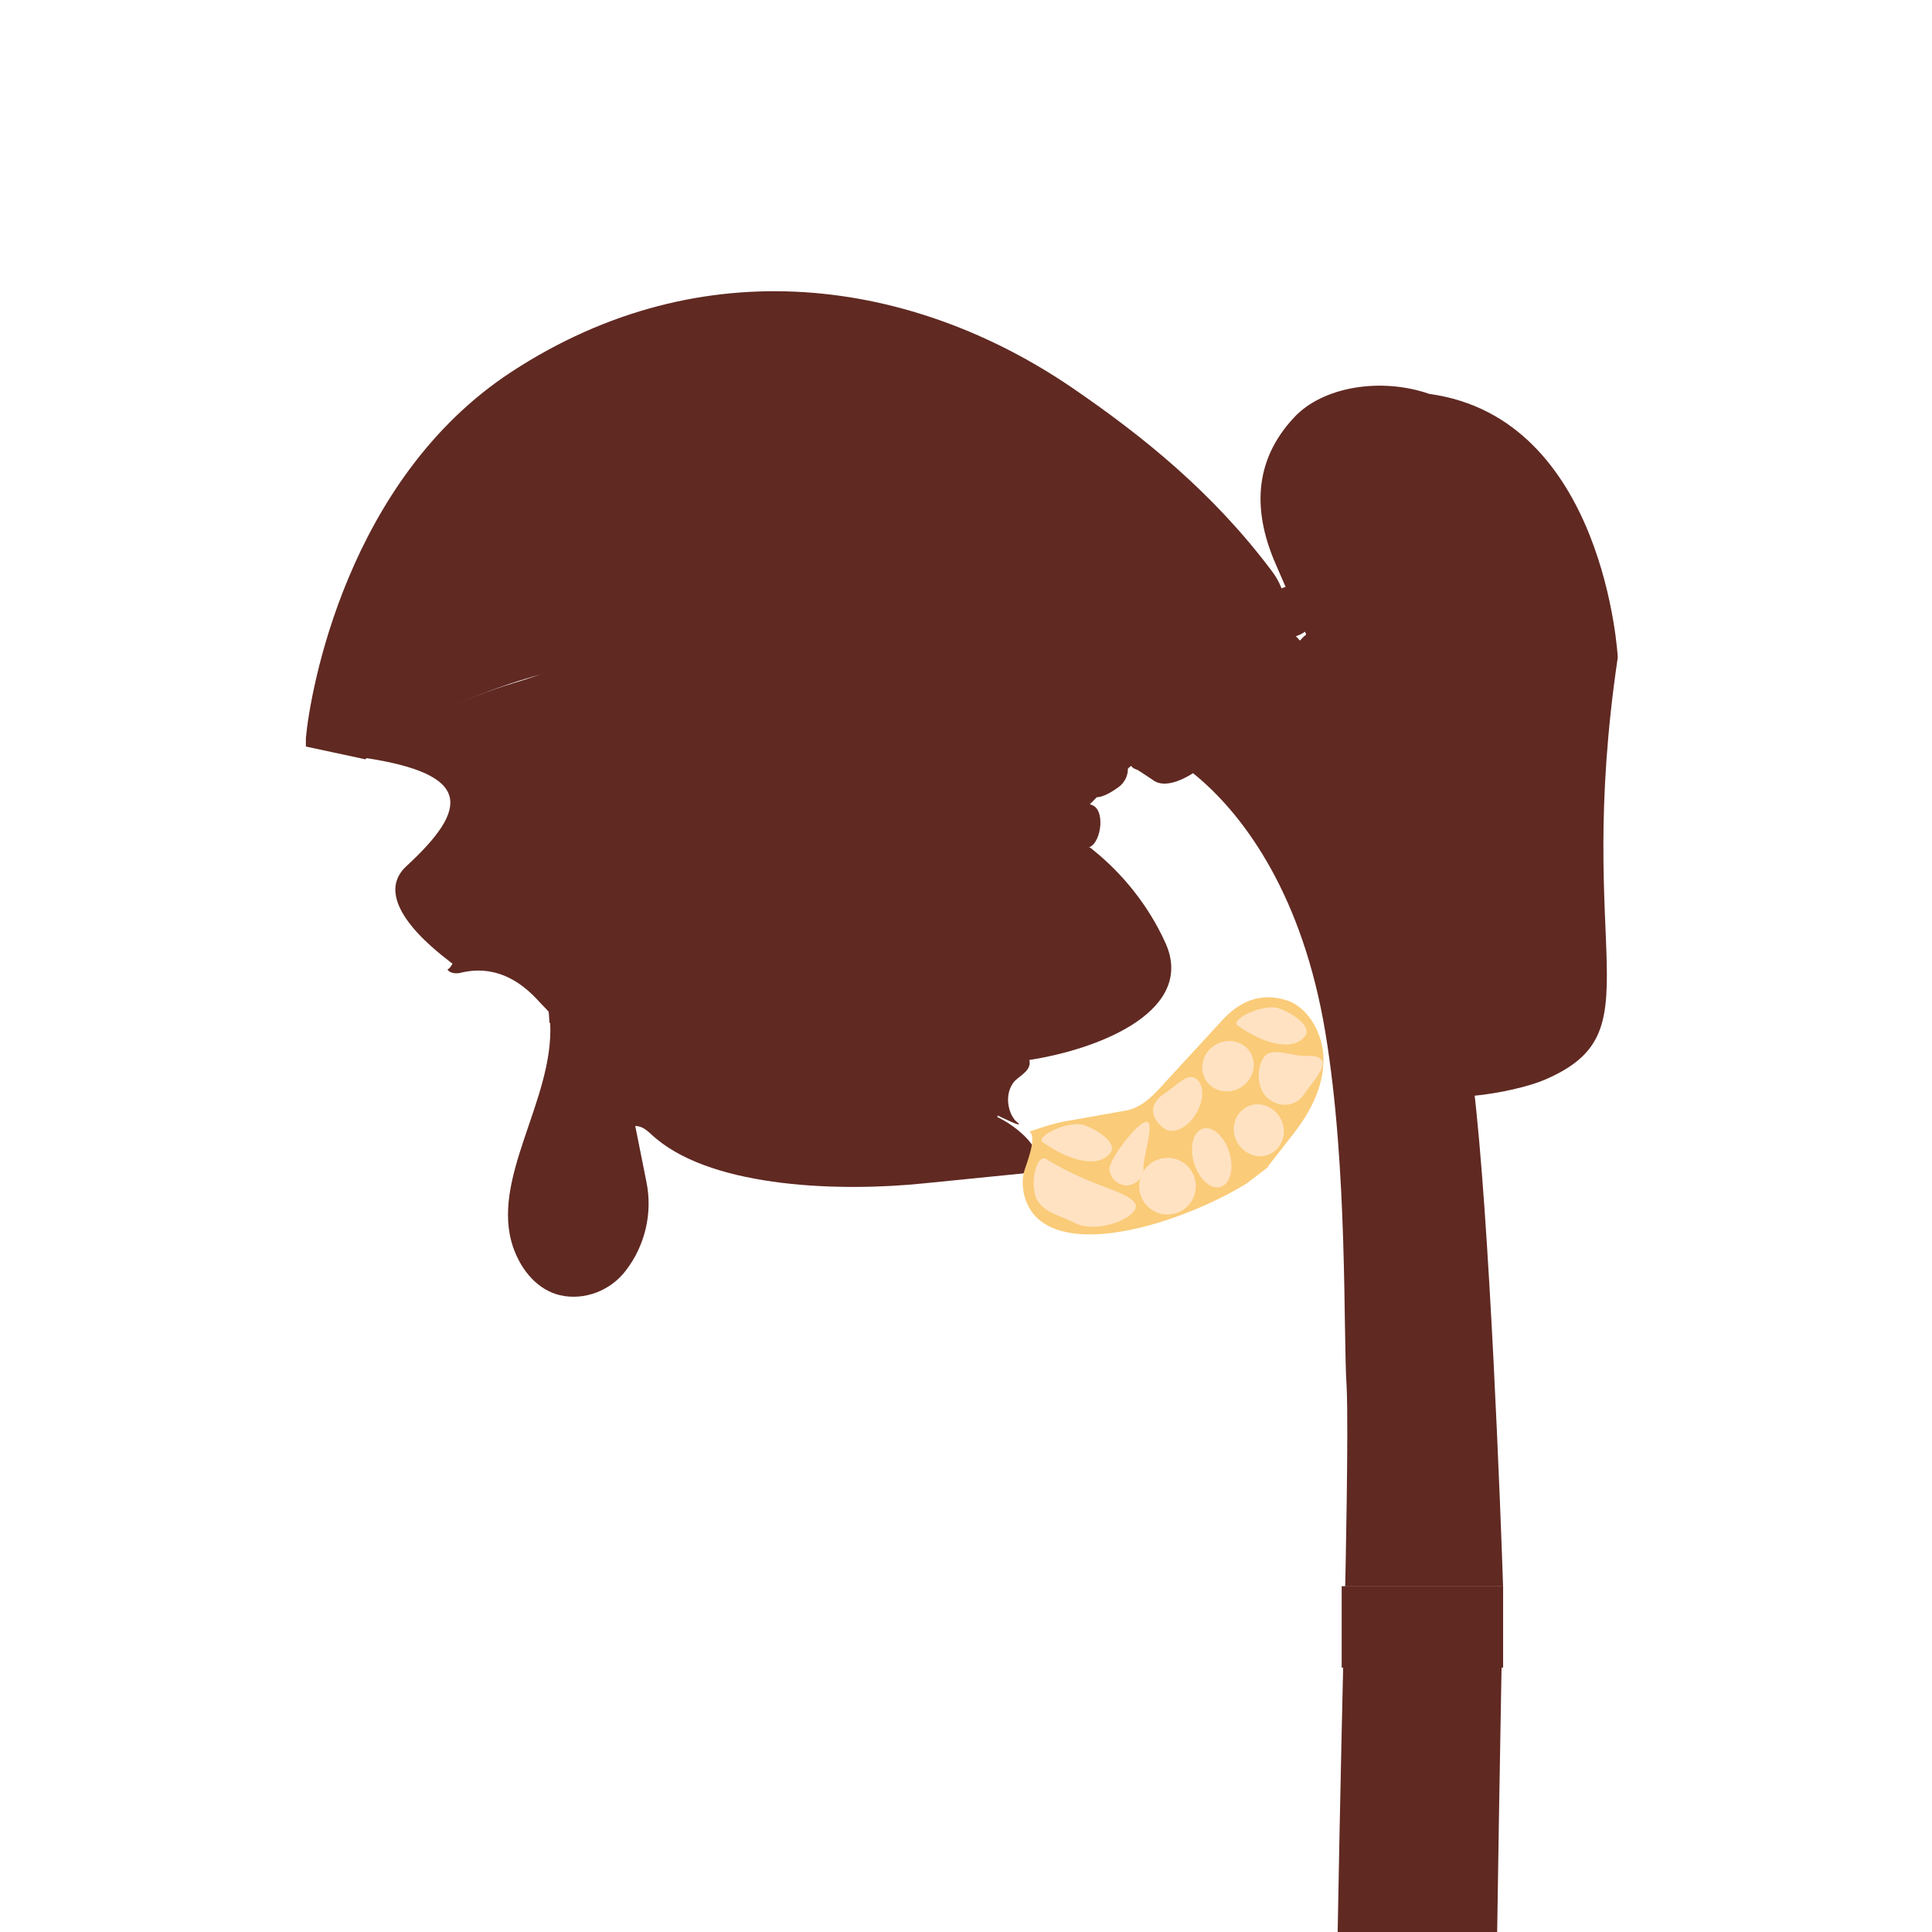
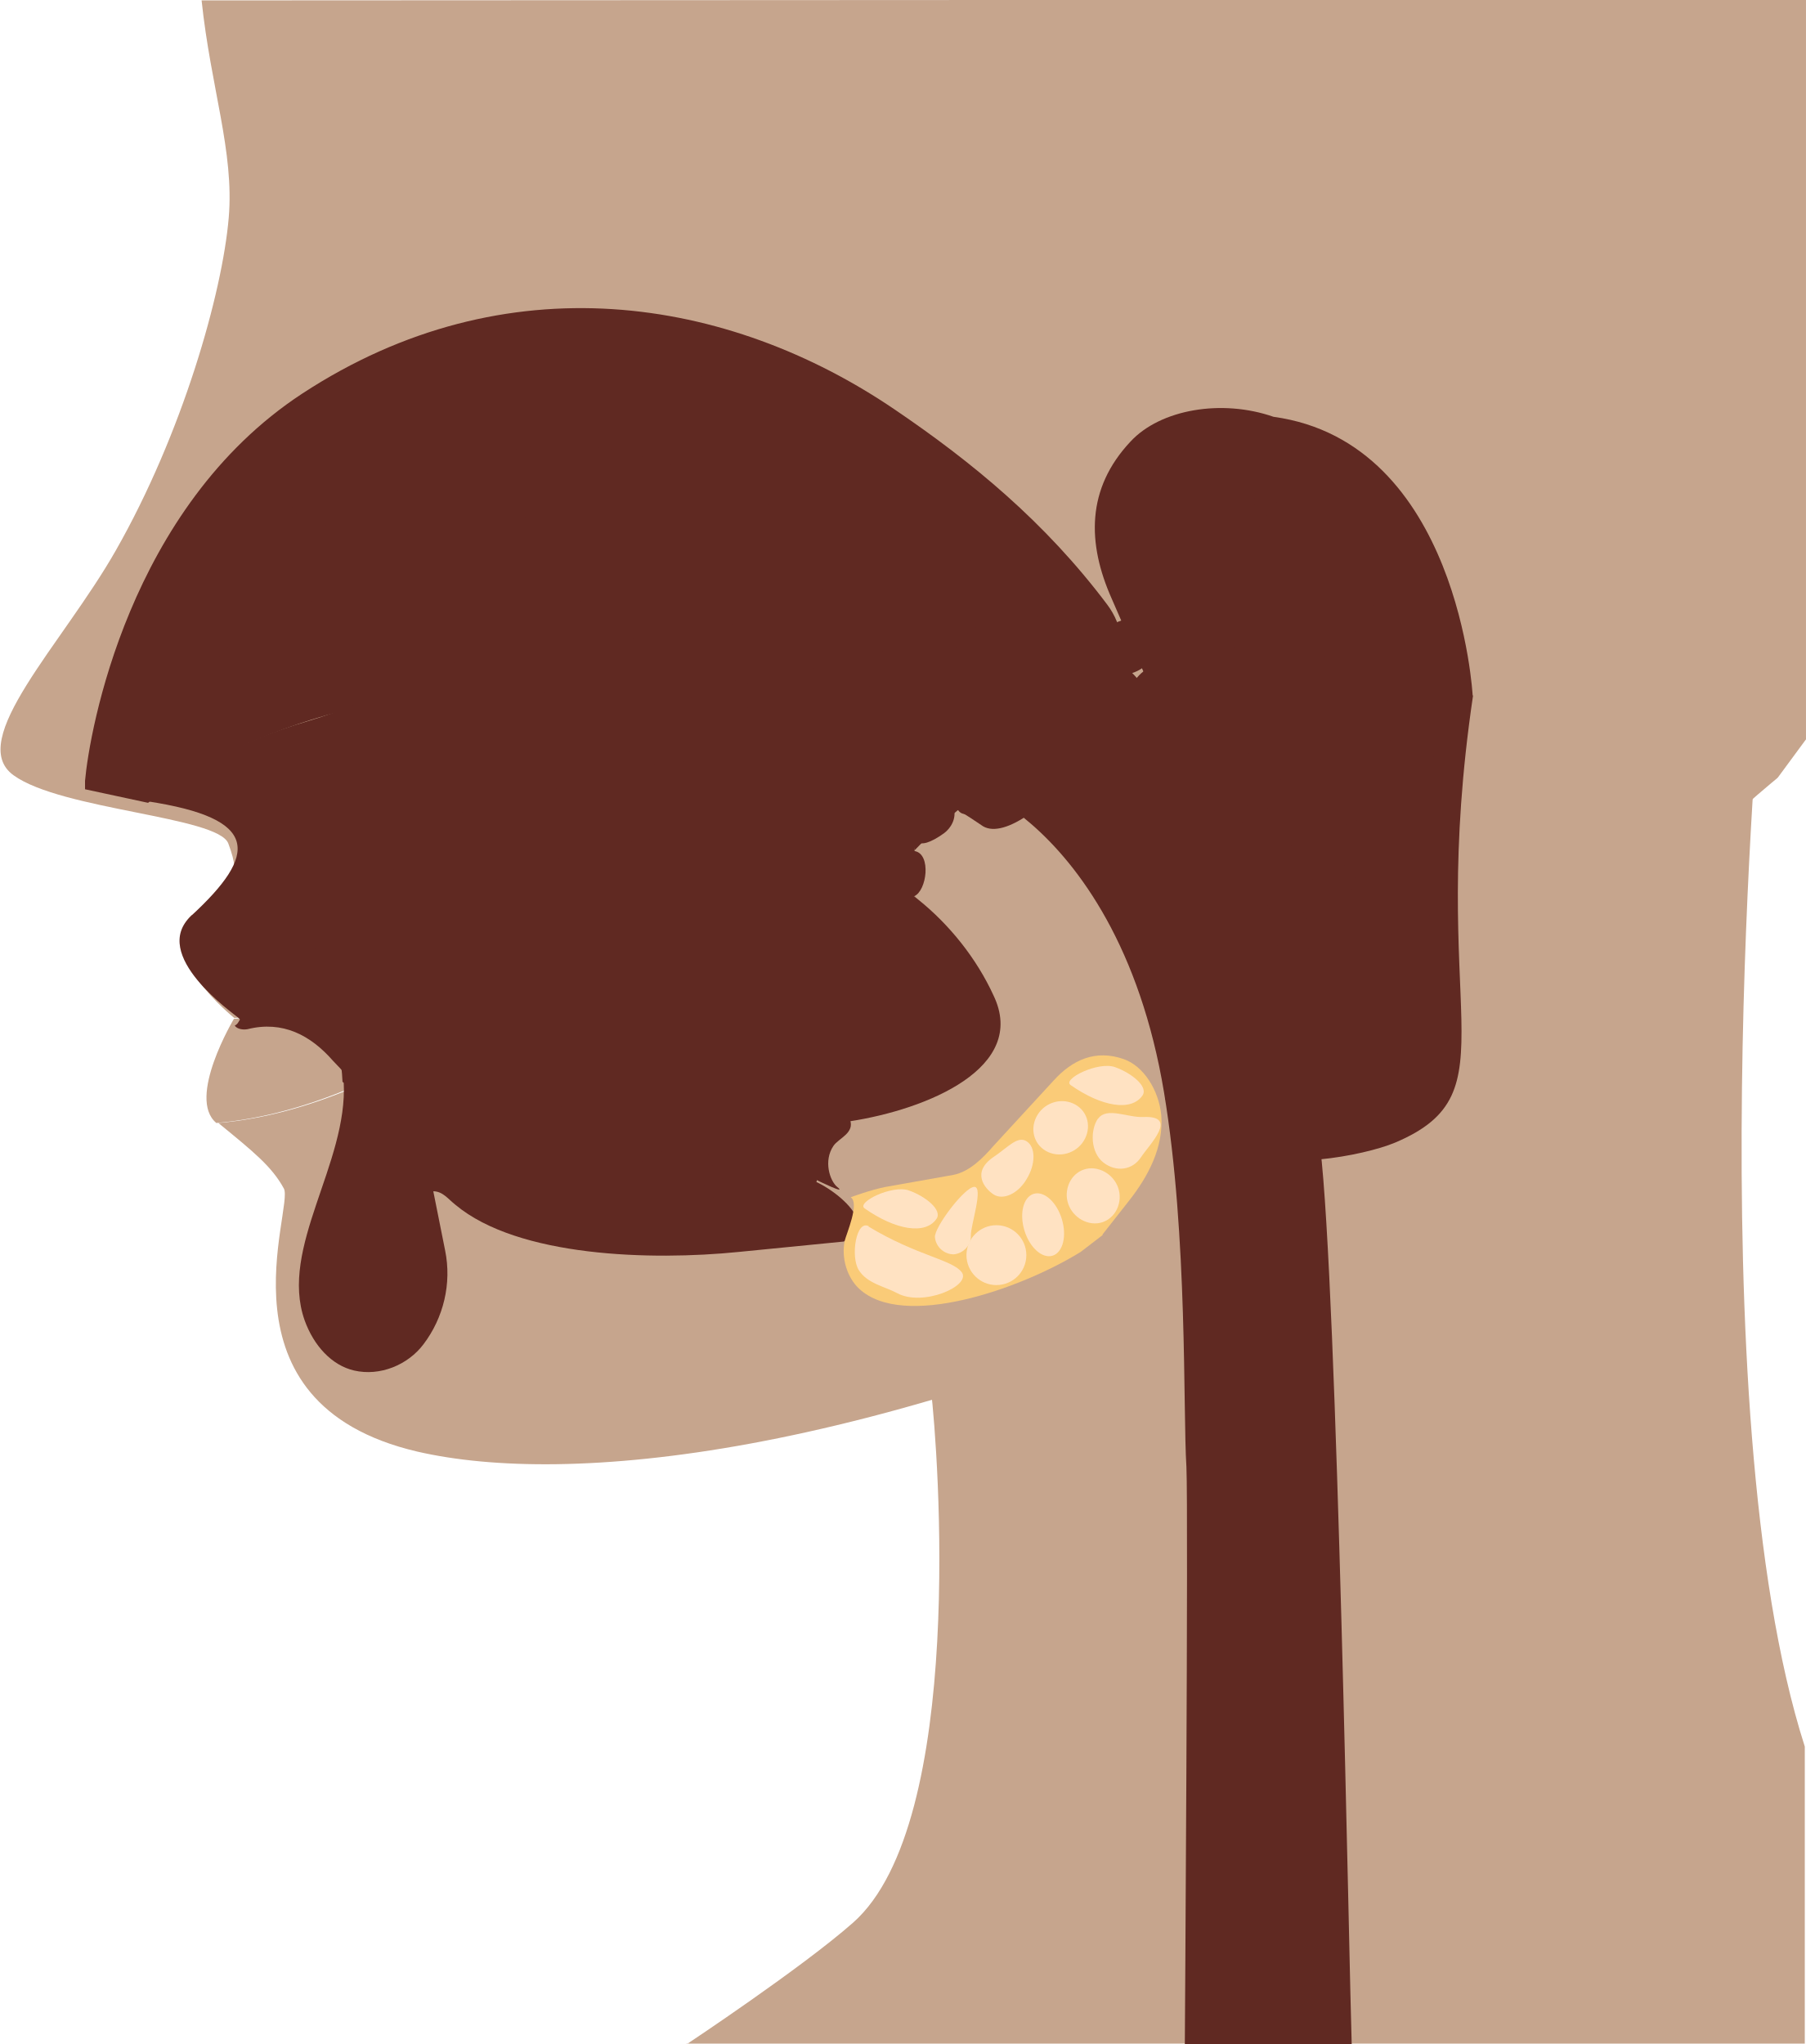
- <svg xmlns="http://www.w3.org/2000/svg" id="Layer_2" data-name="Layer 2" viewBox="0 0 512 512">
+ <svg xmlns="http://www.w3.org/2000/svg" version="1.1" viewBox="0 0 452.2 512">
  <defs>
    <style>
-       .cls-1 {
+       .st0 {
        fill: #ffe2c2;
      }

-       .cls-2, .cls-3 {
+       .st1 {
+         fill: #c6a58d;
+       }
+ 
+       .st2, .st3 {
        fill: #602922;
      }

-       .cls-4 {
+       .st4 {
        fill: #facb78;
      }

-       .cls-3 {
+       .st3 {
        isolation: isolate;
      }
    </style>
  </defs>
-   <g id="Parotid_Gland" data-name="Parotid Gland">
-     <g id="_01Parotid_Gland" data-name="01Parotid Gland">
-       <path id="LowerSaliva-2" class="cls-2" d="M428.73,174.2c-11.82,79.74,10.51,99.25-19.51,112.01-8.07,3.38-30.02,7.32-37.53,1.69-3-2.25-15.2-15.57-20.08-12.38,0,0,.75-11.63,2.44-19.7l8.82-35.84c2.06-8.82-1.88-18.57-5.63-26.27l-18.95-43.72c-6.19-13.88-6.38-27.58,4.69-39.4,7.51-8.07,22.89-10.69,35.84-6.19,46.53,6.38,49.91,69.8,49.91,69.8h0Z" />
-     </g>
-     <g id="SalivaGlands">
-       <ellipse class="cls-2" cx="353.84" cy="119.22" rx="5.44" ry="8.63" transform="translate(-16.94 163.3) rotate(-25.4)" />
-       <ellipse class="cls-2" cx="366.87" cy="119.73" rx="7.88" ry="6.57" transform="translate(193.03 464.26) rotate(-81.3)" />
-       <circle class="cls-2" cx="349.55" cy="136.11" r="7.51" />
-       <path class="cls-2" d="M356.68,139.11c1.13-4.88.94-11.45,5.07-11.82s9.38,6.38,9.76,10.51c.38,4.13-2.63,7.69-6.75,8.07s-9.01-2.81-8.07-6.75h0Z" />
-       <path class="cls-2" d="M353.49,145.68c4.69.56,9.01,0,9.76,2.81.75,2.81-2.25,6.19-6.94,7.51s-9.01,0-9.76-2.81c-.75-2.81-.75-8.63,6.94-7.51Z" />
-       <circle class="cls-2" cx="371.32" cy="129.92" r="4.5" />
-       <ellipse class="cls-2" cx="378.81" cy="142.62" rx="5.44" ry="8.63" transform="translate(-10.61 32.2) rotate(-4.8)" />
-       <ellipse class="cls-2" cx="347.65" cy="174.9" rx="8.63" ry="5.44" transform="translate(41.79 415.53) rotate(-64.9)" />
-       <ellipse class="cls-2" cx="341.95" cy="162.1" rx="7.88" ry="6.57" transform="translate(-34.77 197.96) rotate(-30.8)" />
-       <circle class="cls-2" cx="387.08" cy="121.85" r="7.51" />
-       <path class="cls-2" d="M375.63,127.85c-2.06-2.44-2.25-4.69-1.88-6,2.06-5.44,4.88-2.81,5.63,2.81.38,3.19,3,5.25,1.88,6s-3.56-.38-5.63-2.81Z" />
-       <ellipse class="cls-2" cx="414.26" cy="194.17" rx="6.57" ry="7.88" transform="translate(-38.12 262.48) rotate(-33.7)" />
-       <circle class="cls-2" cx="377.51" cy="166.88" r="7.51" />
-       <path class="cls-2" d="M384.45,180.2c.19,5.07,2.06,11.45-1.88,12.76s-10.69-3.75-12.2-7.69c-1.5-3.75.56-8.07,4.32-9.57s9.38.38,9.57,4.5h.19Z" />
-       <path class="cls-2" d="M399.46,190.52c-4.69.56-10.88,0-12.38-2.63-1.5-2.63.56-6.57,4.69-9.19s15.76-1.5,17.45.94c1.69,2.44-2.06,9.76-9.76,10.69h0v.19Z" />
-       <path class="cls-2" d="M358.74,212.29c-2.06-1.5-2.44-4.32-1.13-6.19s13.32-5.44,15.39-4.13-6.57,7.32-8.07,9.19-4.32,2.44-6.19,1.13h0Z" />
-       <ellipse class="cls-2" cx="358.33" cy="165.72" rx="5.44" ry="8.63" transform="translate(-34.95 131.18) rotate(-19.8)" />
-       <ellipse class="cls-2" cx="391.07" cy="171.75" rx="8.63" ry="5.44" transform="translate(29.6 399.29) rotate(-55.9)" />
-       <ellipse class="cls-2" cx="369.07" cy="155.03" rx="7.88" ry="6.57" transform="translate(.62 311.54) rotate(-45.8)" />
-       <circle class="cls-2" cx="368.88" cy="218.29" r="7.51" />
-       <path class="cls-2" d="M406.4,201.78c-.75-2.63,9.01-.56,11.63,3.19s3.75,9.01,1.13,9.94c-4.69,1.69-9.94-3.94-12.76-13.13h0Z" />
-       <ellipse class="cls-2" cx="398.5" cy="273.35" rx="7.32" ry="5.82" transform="translate(14.36 566.54) rotate(-71.8)" />
-       <path class="cls-2" d="M404.15,262.76c-1.69-3.38-.38-7.51,2.81-9.38,3.19-1.88,7.32-.56,9.01,2.81s.38,7.51-2.81,9.38c-3.19,1.88-7.32.56-9.01-2.81Z" />
-       <path class="cls-2" d="M403.77,252.62c-1.88,4.32-3,10.32-6.57,9.94s-6.94-7.51-6.57-11.26,3.75-6.57,7.32-6.19,7.32,4.13,5.82,7.51h0Z" />
-       <path class="cls-2" d="M409.59,245.5c-4.13-1.5-7.88-1.5-8.07-4.32-.19-2.81,3.19-5.25,7.32-5.82,4.13-.56,7.88,1.5,8.07,4.32.19,2.81-.94,7.88-7.32,5.82Z" />
-       <path class="cls-2" d="M380.13,265.57c-.94-2.06-.38-4.5,1.69-5.63,1.88-1.13,4.32-.38,5.44,1.69,1.13,2.06.38,4.5-1.69,5.63-2.06,1.13-4.32.38-5.44-1.69Z" />
-       <ellipse class="cls-2" cx="381.59" cy="242.04" rx="8.07" ry="4.69" transform="translate(-32.77 422.32) rotate(-55.9)" />
-       <ellipse class="cls-2" cx="365.44" cy="177.56" rx="8.07" ry="4.88" transform="translate(13.53 380.62) rotate(-55.9)" />
-       <ellipse class="cls-2" cx="385.16" cy="253.32" rx="5.82" ry="4.88" transform="translate(-73.02 202.47) rotate(-27)" />
-       <path class="cls-2" d="M404.15,208.53c3.56-1.13,6,4.32,9.19,6.57,7.51,5.07-3,6.38-6.57,7.51s-7.13-.94-8.26-4.5c-1.13-3.56,2.06-8.44,5.63-9.57Z" />
-       <path class="cls-2" d="M415.6,272.51c-.94,2.81-3.56,3.75-5.63,3.75-8.82,0-8.26-3.56-1.88-6.19,3.56-1.5,3.56-4.5,5.63-3.75s3,3.38,1.88,6.19Z" />
-       <path class="cls-2" d="M397.4,220.92c2.44,2.81,2.25,7.13-.38,9.76s-6.94,2.63-9.38-.19-2.25-7.13.38-9.76c2.63-2.63,6.94-2.63,9.38.19Z" />
-       <path class="cls-2" d="M386.7,264.26c.38-2.81,0-6.19,2.25-6.57,2.25-.38,5.07,3,5.25,5.25.38,2.25-1.13,4.32-3.19,4.69-2.06.38-4.69-1.13-4.32-3.38h0Z" />
-       <path class="cls-2" d="M377.32,204.03c4.32.19,8.07-.75,9.01,1.88s-1.69,6-5.82,7.51c-4.13,1.5-8.07.75-9.01-1.88-.94-2.63-1.13-7.88,5.82-7.51Z" />
-       <ellipse class="cls-2" cx="412.76" cy="228.78" rx="7.32" ry="4.88" transform="translate(8.25 471.85) rotate(-60)" />
-       <ellipse class="cls-2" cx="382.2" cy="221.48" rx="8.07" ry="4.88" transform="translate(41.38 502.51) rotate(-69.6)" />
-       <ellipse class="cls-2" cx="397.03" cy="239.69" rx="7.32" ry="6" transform="translate(-58.55 326.44) rotate(-41.9)" />
-       <path class="cls-2" d="M405.46,136.86c4.88,1.69,11.26,2.06,11.26,6.19s-7.32,8.63-11.45,8.63-7.32-3.38-7.32-7.51,3.56-8.63,7.51-7.32h0Z" />
-       <path class="cls-2" d="M405.84,130.86c-3,3.75-4.69,7.69-7.69,6.75-2.81-.75-4.13-5.25-2.81-9.94,1.31-4.69,4.69-6,7.69-6.75,3.56-.94,7.69,3.94,2.81,9.94Z" />
-       <path class="cls-2" d="M388.76,163.88c-2.44.38-4.69-1.5-5.07-3.94s1.5-4.69,3.94-5.07,12.57-3.19,11.82,5.07c-.38,3.38-8.26,3.56-10.69,3.94h0Z" />
-       <ellipse class="cls-2" cx="417.27" cy="178.51" rx="5.44" ry="8.63" transform="translate(66.76 466.81) rotate(-62.6)" />
-       <path class="cls-2" d="M386.7,147.55c3.75-2.25,6.94-1.88,8.63-.75,7.32,4.88,3.19,8.07-4.69,7.32-4.5-.38-7.51,2.44-8.63.75s.94-5.07,4.69-7.32Z" />
-       <ellipse class="cls-2" cx="389.84" cy="137.2" rx="6.57" ry="7.88" transform="translate(-21.33 95.51) rotate(-13.6)" />
-       <circle class="cls-2" cx="324.6" cy="175.7" r="4.5" />
-       <path class="cls-2" d="M288.01,189.77c2.06-2.06,5.82-2.81,7.69-.75,1.88,2.06,1.69,5.44-.38,7.51-2.06,2.06-4.5,1.13-7.13,0-5.25-2.44-2.44-4.69-.38-6.75h.19Z" />
-       <path class="cls-2" d="M363.81,184.89c2.25-1.5,6,0,8.44,3.75,2.44,3.75,2.81,7.88.56,9.57-2.25,1.5-11.26-11.82-9.01-13.32h0Z" />
-       <ellipse class="cls-2" cx="418.11" cy="165.37" rx="5.25" ry="4.69" transform="translate(236.82 576.82) rotate(-87.8)" />
-       <path class="cls-2" d="M358.18,181.89c2.44,2.81,2.25,7.13-.38,9.76-2.63,2.63-6.94,2.63-9.38-.19s-2.25-7.13.38-9.76c2.63-2.63,6.94-2.63,9.38.19Z" />
-       <path class="cls-2" d="M403.59,166.32c4.32,0,7.88-1.5,9.01.94s-1.13,6.19-5.07,8.07-7.88,1.5-9.01-.94-1.88-7.69,5.07-8.07Z" />
-       <path class="cls-2" d="M403.21,153.93c3.75-1.5,7.69-3.75,10.13-2.63s2.63,5.07.75,8.63c-1.88,3.56-5.44,5.44-7.88,4.13s-9.01-7.69-3-10.32h0v.19Z" />
-       <ellipse class="cls-2" cx="336.19" cy="179.05" rx="8.07" ry="4.88" transform="translate(51.18 431.74) rotate(-69.6)" />
-       <ellipse class="cls-2" cx="315.06" cy="183.68" rx="5.82" ry="7.32" transform="translate(37.16 419.84) rotate(-70.6)" />
-       <path class="cls-2" d="M389.33,205.53c3.38-1.69,7.51-.19,9.38,3,1.88,3.19.38,7.32-3,8.82-3.38,1.5-7.51.19-9.38-3s-.38-7.32,3-8.82Z" />
-       <path class="cls-2" d="M308.46,201.22c-3.19,1.31-6.57,3.94-8.44,2.06-1.69-1.88,0-7.32,2.06-9.19,2.06-1.88,5.25-1.69,6.94.38s1.88,5.63-.75,6.75h.19Z" />
-       <path class="cls-2" d="M321.6,188.08c1.5-3.94,1.69-7.88,4.5-8.07,2.81,0,5.25,3.19,5.63,7.51.38,4.32-1.69,7.88-4.5,8.07-2.81,0-7.88-1.13-5.63-7.51h0Z" />
-       <path class="cls-2" d="M291.01,177.57c2.06-.94,4.5,0,5.63,1.88,1.13,2.06.38,4.32-1.88,5.44-2.06.94-4.5,0-5.63-1.88-1.13-2.06-.38-4.32,1.88-5.44Z" />
-       <ellipse class="cls-2" cx="342.57" cy="194.29" rx="4.69" ry="8.07" transform="translate(-14.25 360.98) rotate(-54.6)" />
-       <ellipse class="cls-2" cx="300.94" cy="187.27" rx="4.88" ry="5.82" transform="translate(-51.51 149.65) rotate(-25.8)" />
-       <path class="cls-2" d="M298.7,202.34c.75,2.81-.75,5.25-2.44,6.38-7.13,5.07-8.82,1.88-5.25-3.94,1.88-3.19.38-5.63,2.44-6.38s4.5,1.13,5.25,3.94Z" />
-       <path class="cls-2" d="M402.46,206.09c-14.07-3.56-23.83-1.69-26.27-4.32-2.63-2.81,9.94-11.82,17.26-10.32,3.56.75,8.26,0,10.88,2.81s1.88,12.76-1.69,11.82h-.19Z" />
-       <path class="cls-2" d="M300.77,178.7c1.31-2.44,2.06-5.82,4.13-5.63s3.75,4.5,3.38,6.57-2.44,3.75-4.5,3.38-4.13-2.44-3.19-4.5h.19v.19Z" />
-       <path class="cls-2" d="M362.87,201.97c-3.75,1.69-6.94,2.63-9.38,1.88-10.69-2.81.94-9.01,5.25-10.69,3.75-1.5,7.69-.94,8.82,1.31,1.13,2.25-.94,5.63-4.69,7.32h0v.19Z" />
-       <ellipse class="cls-2" cx="314.08" cy="193.53" rx="4.13" ry="5.07" transform="translate(-50.23 251.62) rotate(-40.7)" />
+   <g id="Layer_3">
+     <g>
+       <g id="SideBody">
+         <path id="BodyBase" class="st1" d="M172.1,512s28.8-19.1,41.6-30.4c28.4-25.1,21.3-118.4,19.5-133.5,90.6-140,151.6-154.6,207.9-176.5,0,0-16.3,180.6,11,265.9v74.4s-280.2,0-280.2,0Z" />
+       </g>
+       <g id="SideHead">
+         <path id="LowerLip" class="st1" d="M143.8,235.1h0c-41.2,16.9-85.1,19.9-85.1,19.9,0,0-20.3-16.2-10.7-25.8,15.5-2,17.2,1.1,40,4.3,24.5,3.6,55.8,1.4,55.8,1.4h0v.2Z" />
+         <path id="UpperLip" class="st1" d="M143.8,235.3c-1.4,1.1-42.7,41.9-89.6,46-7.5-6.2,4.4-26.1,4.4-26.1,0,0,43.9-3,85.1-19.9h0Z" />
+         <path id="HeadBAse" class="st1" d="M445.1,195s-8.9,7.3-11.7,10.5c-8.9,10.1-14.4,22.4-24.7,25.9-10.3,3.6-14-1.1-14-1.1,0,0-7.3,28.3-18.1,48.5-7.8,14.8-38.9,31.5-53.3,37.9-106.8,48.5-181.1,55.6-218.8,46.9-51.7-12.1-30.7-61.1-33.4-65.9-3-5.5-7.6-9.2-16.4-16.4,46.9-4.1,88.1-44.8,89.6-46h0s-31.3,2.1-55.8-1.4c-22.7-3.2-24.5-6.2-40-4.3,9.1-8.9,12.4-8.4,8.7-18.3-2.5-6.8-41.8-8.4-53.8-17.1-12.1-8.7,12.3-32.9,25.6-56.3,16.7-29.3,26.7-64.5,28.3-83.4,1.4-16.5-4.5-32.5-6.8-54.4l401.9-.2v185.3l-7,9.5-.2.2Z" />
+       </g>
    </g>
  </g>
-   <path id="Esophagus" class="cls-3" d="M398.33,420.55s-3.75,192.32-1.88,194,2.25,317.09,19.7,388.38c17.45,71.3,22.52,162.11,68.48,141.09,28.89-13.13-18.01,72.05-35.46,62.67-17.45-9.38-70.17-72.42-89.31-239.03-14.63-128.15-3.38-547.3-3.38-547.3h41.84v.19Z" />
-   <path id="UpperTube" class="cls-3" d="M81.06,197.84v-2.25c1.13-12.38,10.88-68.48,54.41-97,51.03-33.4,106.76-24.39,148.6,4.13,18.95,12.95,37.53,27.96,53.1,48.78,15.57,20.83-20.26,61.73-31.15,55.54-33.96-23.45-85.56-35.09-124.21-33.96-54.97,1.69-84.99,28.14-84.99,28.14l-15.76-3.38h0Z" />
-   <path class="cls-2" d="M95.69,166.32c4.5-10.51,12.57-27.58,22.89-26.64s4.13,16.51-2.63,23.45c-8.63,8.82-10.51,23.64-17.45,29.08-6.94,5.44-9.76-2.25-8.63-7.51s3-12.01,5.82-18.57h0v.19Z" />
-   <path class="cls-2" d="M132.47,125.79c-3.38-7.88,17.82-32.46,58.73-34.9,40.9-2.44,67.92,9.57,85.18,21.2,17.26,11.63,31.52,28.52,25.52,34.71-6,6.19-17.45,2.25-28.89-6.94-11.63-9.38-30.96-21.01-59.66-27.21-17.26-3.75-39.78,2.25-49.35,7.51-10.13,5.63-25.89,18.95-31.33,5.82h-.19v-.19Z" />
-   <path class="cls-2" d="M134.53,162.38c-5.07-9.38,16.7-27.96,38.09-30.96,30.96-4.5,44.84-1.5,67.55,5.25s41.84,18.76,40.71,29.46c-1.13,10.69-11.45,5.63-23.08-2.44-9.76-6.57-30.77-15.01-53.47-13.13-23.08,1.88-32.27,6.75-45.41,14.45-12.38,7.13-19.14,6.75-24.2-2.44h-.19v-.19Z" />
-   <path id="Pharynx" class="cls-2" d="M301.89,159c9.94-10.13,37.9-6.57,56.29,31.71,18.39,38.28,27.39,56.85,32.27,96.63,4.32,35.09,7.32,115.95,7.88,133.03h-41.84s.94-41.65.38-52.91c-.94-14.26.38-57.6-5.63-93.81-6-36.21-21.2-56.85-33.4-67.36-10.69-9.19-36.77-25.89-15.95-47.09h0v-.19Z" />
-   <path class="cls-2" d="M288.95,213.22c4.13.75,3,9.94-.19,11.26,0,0-25.14,21.95-29.27,70.17,6.38,0,22.7,12.57,11.63,16.32l-26.27,2.63c-21.76,2.25-55.16,1.31-70.92-11.82-1.88-1.5-3.19-3.38-5.63-3.38l-2.81-.38c-4.69-8.26-12.57-22.52-22.33-32.27-5.63-6.38-12.57-10.13-21.39-7.88-1.13.19-2.63,0-3.19-.94.75-.38.94-.94,1.31-1.5-.56-.94-.75-1.69-.38-2.63,7.13-2.25,12.38-10.32,15.76-15.76.94-5.63,18.01-17.45,18.95-18.2,9.94-6.94,28.14-16.7,39.03-21.2,31.33-13.13,69.05-11.82,95.69,10.88v4.69h0Z" />
-   <path class="cls-2" d="M292.51,181.7c3.38,7.13,8.07,11.63,13.51,16.51-8.82,6-17.07,14.82-17.07,14.82-.19-2.44-2.44-3.19-4.32-4.69-36.59-28.71-77.86-18.95-115.58,3.94l-16.51,8.63c-9.38,3.56-13.51,15.39-13.88,17.07-1.5,7.13-6.57,12.2-13.51,14.45l-5.44,2.81c-1.5-1.31-22.52-15.95-12.01-25.7,16.7-15.39,17.45-24.39-11.07-28.71,11.26-8.63,25.7-15.76,39.78-19.89,33.4-9.94,59.66-33.4,90.62-17.26,23.08,12.01,65.11,17.82,65.11,17.82h.38v.19Z" />
-   <path class="cls-2" d="M168.31,298.22l3,15.01c1.69,8.26-.38,16.89-5.44,23.45-3.94,5.25-10.88,8.07-17.45,6.57-5.63-1.31-10.13-6.19-12.38-12.57-6.38-18.2,10.88-39.21,9.76-59.66l11.82-1.88,10.69,29.08h0Z" />
-   <path class="cls-2" d="M157.61,269.14v10.32c0,1.88-1.13,2.63-2.81,3.19-2.81.94-4.32-8.63-9.19-11.63-.19-5.44-1.69-11.07-.94-16.89,1.13-2.25.19-5.82,3.38-9.01,4.13,7.69,7.88,15.76,9.57,24.02h0Z" />
-   <path class="cls-2" d="M140.54,220.54c-4.13,0-9.38-.19-13.13-2.63-5.63-3.56-5.82-10.51-2.25-16.14,6.57-10.51,17.26-17.07,29.27-20.83,33.21-10.32,74.86-10.51,108.07.56,2.44.75,7.13,3.38,6.19,6.38-3,8.82-37.15-12.57-83.31,10.51l-44.84,21.95h0v.19Z" />
-   <path class="cls-2" d="M150.86,233.11c0,4.13-2.25,8.63-5.07,12.76-2.44-3.56-4.13-6.94-5.07-10.88-1.13-4.69-1.69-9.94-.75-14.82.94-5.82,2.44-11.45,4.88-17.07,4.13.94,6.19,4.69,6,8.82v21.39h-.19.19v-.19Z" />
-   <path id="Oral_Cavity" data-name="Oral Cavity" class="cls-2" d="M288.76,224.48l1.13.94c7.69,6.19,14.45,14.63,18.76,24.02,8.63,18.01-16.51,28.52-36.21,31.52-27.21,3.94-47.84,2.44-47.84,2.44-31.15-1.13-46.72-24.95-66.04-29.83-4.32-1.13-6.57-4.88-7.13-8.63-.56-3.75,1.13-7.51,5.07-10.13,21.95-14.82,47.66-23.64,74.49-25.33,21.2-1.31,40.9,4.13,57.79,15.2h0v-.19Z" />
-   <g id="Sublingual_Gland" data-name="Sublingual Gland">
-     <path id="LowerSaliva" class="cls-2" d="M264.37,295.97l-15.39,6c-3.75,1.69-6.75,3.94-10.32,4.32l-8.07.94c-3.56.38-7.88,0-11.82-.38-1.88-4.13-2.81-11.26.38-14.63,3-3,6.19-4.69,5.63-9.38-.75-2.44,1.31-4.5,6.38-6,7.13-3.38,18.95-8.44,26.27-5.44,2.44-3.38,14.45,3.38,15.76,5.25.94,1.5,1.13,2.25-.56,3.75,1.31,3.38-2.81,4.69-4.13,6.57-2.63,3.75-.94,8.82.94,10.32,2.81,2.25-5.07-1.69-5.07-1.69h0v.38Z" />
-     <circle class="cls-2" cx="244.11" cy="278.7" r="5.25" />
-     <path class="cls-2" d="M248.8,288.09c0,3.56,1.5,7.88-1.31,9.01-2.81,1.13-7.51-2.63-8.44-5.44-.94-2.63.38-5.63,3.19-6.75s6.57.19,6.75,3h-.19v.19Z" />
-     <path class="cls-2" d="M259.49,295.4c-3.38.38-7.51,0-8.63-1.88s.38-4.69,3.38-6.38c2.81-1.69,11.07-1.13,12.2.75,1.13,1.88-1.5,6.75-6.75,7.51h-.19Z" />
-     <ellipse class="cls-2" cx="253.27" cy="281.86" rx="6.19" ry="3.75" transform="translate(-122.12 333.56) rotate(-55.9)" />
-     <ellipse class="cls-2" cx="235.44" cy="285.99" rx="5.63" ry="3.38" transform="translate(-133.38 320.61) rotate(-55.9)" />
-     <path class="cls-2" d="M234.35,291.46c1.5-1.13,4.13,0,5.82,2.63,1.69,2.63,1.88,5.63.38,6.75s-7.88-8.26-6.38-9.38h.19Z" />
-     <path class="cls-2" d="M230.6,289.4c1.69,1.88,1.69,5.07-.19,6.94s-4.88,1.88-6.57,0c-1.69-1.88-1.69-5.07.19-6.94s4.88-1.88,6.57,0Z" />
-     <path class="cls-2" d="M262.31,278.52c3,0,5.63-1.13,6.38.75s-.75,4.32-3.56,5.63c-2.81,1.31-5.63,1.13-6.38-.75s-1.31-5.44,3.56-5.63Z" />
-     <path class="cls-2" d="M233.79,303.47c-2.63,1.13-4.88,1.88-6.57,1.31-7.51-1.88.75-6.38,3.75-7.51,2.63-.94,5.25-.75,6.19.94.94,1.69-.56,3.94-3.19,5.07h0l-.19.19Z" />
+   <g id="Layer_2">
+     <g id="Parotid_Gland">
+       <g id="_01Parotid_Gland">
+         <path id="LowerSaliva-2" class="st2" d="M369,174.2c-11.8,79.7,10.5,99.3-19.5,112-8.1,3.4-30,7.3-37.5,1.7-3-2.2-15.2-15.6-20.1-12.4,0,0,.8-11.6,2.4-19.7l8.8-35.8c2.1-8.8-1.9-18.6-5.6-26.3l-19-43.7c-6.2-13.9-6.4-27.6,4.7-39.4,7.5-8.1,22.9-10.7,35.8-6.2,46.5,6.4,49.9,69.8,49.9,69.8h0Z" />
+       </g>
+       <g id="SalivaGlands">
+         <ellipse class="st2" cx="294.1" cy="119.2" rx="5.4" ry="8.6" transform="translate(-22.7 137.7) rotate(-25.4)" />
+         <ellipse class="st2" cx="307.1" cy="119.7" rx="7.9" ry="6.6" transform="translate(142.3 405.2) rotate(-81.3)" />
+         <circle class="st2" cx="289.8" cy="136.1" r="7.5" />
+         <path class="st2" d="M296.9,139.1c1.1-4.9.9-11.4,5.1-11.8s9.4,6.4,9.8,10.5-2.6,7.7-6.8,8.1-9-2.8-8.1-6.8h0Z" />
+         <path class="st2" d="M293.7,145.7c4.7.6,9,0,9.8,2.8s-2.2,6.2-6.9,7.5-9,0-9.8-2.8-.8-8.6,6.9-7.5Z" />
+         <circle class="st2" cx="311.5" cy="129.9" r="4.5" />
+         <ellipse class="st2" cx="319" cy="142.6" rx="5.4" ry="8.6" transform="translate(-10.8 27.2) rotate(-4.8)" />
+         <ellipse class="st2" cx="287.9" cy="174.9" rx="8.6" ry="5.4" transform="translate(7.4 361.4) rotate(-64.9)" />
+         <ellipse class="st2" cx="282.2" cy="162.1" rx="7.9" ry="6.6" transform="translate(-43.2 167.3) rotate(-30.8)" />
+         <circle class="st2" cx="327.3" cy="121.8" r="7.5" />
+         <path class="st2" d="M315.9,127.8c-2.1-2.4-2.2-4.7-1.9-6,2.1-5.4,4.9-2.8,5.6,2.8.4,3.2,3,5.3,1.9,6s-3.6-.4-5.6-2.8Z" />
+         <ellipse class="st2" cx="354.5" cy="194.2" rx="6.6" ry="7.9" transform="translate(-48.2 229.3) rotate(-33.7)" />
+         <circle class="st2" cx="317.7" cy="166.9" r="7.5" />
+         <path class="st2" d="M324.7,180.2c.2,5.1,2.1,11.4-1.9,12.8s-10.7-3.8-12.2-7.7c-1.5-3.8.6-8.1,4.3-9.6s9.4.4,9.6,4.5h.2Z" />
+         <path class="st2" d="M339.7,190.5c-4.7.6-10.9,0-12.4-2.6s.6-6.6,4.7-9.2,15.8-1.5,17.5.9-2.1,9.8-9.8,10.7h0v.2Z" />
+         <path class="st2" d="M299,212.3c-2.1-1.5-2.4-4.3-1.1-6.2s13.3-5.4,15.4-4.1-6.6,7.3-8.1,9.2-4.3,2.4-6.2,1.1h0Z" />
+         <ellipse class="st2" cx="298.6" cy="165.7" rx="5.4" ry="8.6" transform="translate(-38.5 110.9) rotate(-19.8)" />
+         <ellipse class="st2" cx="331.3" cy="171.8" rx="8.6" ry="5.4" transform="translate(3.3 349.8) rotate(-55.9)" />
+         <ellipse class="st2" cx="309.3" cy="155" rx="7.9" ry="6.6" transform="translate(-17.5 268.7) rotate(-45.8)" />
+         <circle class="st2" cx="309.1" cy="218.3" r="7.5" />
+         <path class="st2" d="M346.6,201.8c-.8-2.6,9-.6,11.6,3.2s3.8,9,1.1,9.9c-4.7,1.7-9.9-3.9-12.8-13.1h0Z" />
+         <ellipse class="st2" cx="338.7" cy="273.4" rx="7.3" ry="5.8" transform="translate(-26.8 509.8) rotate(-71.8)" />
+         <path class="st2" d="M344.4,262.8c-1.7-3.4-.4-7.5,2.8-9.4,3.2-1.9,7.3-.6,9,2.8s.4,7.5-2.8,9.4c-3.2,1.9-7.3.6-9-2.8Z" />
+         <path class="st2" d="M344,252.6c-1.9,4.3-3,10.3-6.6,9.9s-6.9-7.5-6.6-11.3,3.8-6.6,7.3-6.2,7.3,4.1,5.8,7.5h0Z" />
+         <path class="st2" d="M349.8,245.5c-4.1-1.5-7.9-1.5-8.1-4.3-.2-2.8,3.2-5.2,7.3-5.8,4.1-.6,7.9,1.5,8.1,4.3.2,2.8-.9,7.9-7.3,5.8Z" />
+         <path class="st2" d="M320.4,265.6c-.9-2.1-.4-4.5,1.7-5.6,1.9-1.1,4.3-.4,5.4,1.7,1.1,2.1.4,4.5-1.7,5.6-2.1,1.1-4.3.4-5.4-1.7Z" />
+         <ellipse class="st2" cx="321.8" cy="242" rx="8.1" ry="4.7" transform="translate(-59 372.8) rotate(-55.9)" />
+         <ellipse class="st2" cx="305.7" cy="177.6" rx="8.1" ry="4.9" transform="translate(-12.7 331.1) rotate(-55.9)" />
+         <ellipse class="st2" cx="325.4" cy="253.3" rx="5.8" ry="4.9" transform="translate(-79.5 175.3) rotate(-27)" />
+         <path class="st2" d="M344.4,208.5c3.6-1.1,6,4.3,9.2,6.6,7.5,5.1-3,6.4-6.6,7.5s-7.1-.9-8.3-4.5,2.1-8.4,5.6-9.6h0Z" />
+         <path class="st2" d="M355.8,272.5c-.9,2.8-3.6,3.8-5.6,3.8-8.8,0-8.3-3.6-1.9-6.2,3.6-1.5,3.6-4.5,5.6-3.8s3,3.4,1.9,6.2Z" />
+         <path class="st2" d="M337.6,220.9c2.4,2.8,2.2,7.1-.4,9.8s-6.9,2.6-9.4-.2-2.2-7.1.4-9.8c2.6-2.6,6.9-2.6,9.4.2Z" />
+         <path class="st2" d="M326.9,264.3c.4-2.8,0-6.2,2.2-6.6s5.1,3,5.2,5.2c.4,2.2-1.1,4.3-3.2,4.7-2.1.4-4.7-1.1-4.3-3.4h0Z" />
+         <path class="st2" d="M317.5,204c4.3.2,8.1-.8,9,1.9s-1.7,6-5.8,7.5c-4.1,1.5-8.1.8-9-1.9s-1.1-7.9,5.8-7.5Z" />
+         <ellipse class="st2" cx="353" cy="228.8" rx="7.3" ry="4.9" transform="translate(-21.6 420.1) rotate(-60)" />
+         <ellipse class="st2" cx="322.4" cy="221.5" rx="8.1" ry="4.9" transform="translate(2.4 446.5) rotate(-69.6)" />
+         <ellipse class="st2" cx="337.3" cy="239.7" rx="7.3" ry="6" transform="translate(-73.8 286.5) rotate(-41.9)" />
+         <path class="st2" d="M345.7,136.9c4.9,1.7,11.3,2.1,11.3,6.2s-7.3,8.6-11.5,8.6-7.3-3.4-7.3-7.5,3.6-8.6,7.5-7.3h0Z" />
+         <path class="st2" d="M346.1,130.9c-3,3.8-4.7,7.7-7.7,6.8-2.8-.8-4.1-5.2-2.8-9.9,1.3-4.7,4.7-6,7.7-6.8,3.6-.9,7.7,3.9,2.8,9.9Z" />
+         <path class="st2" d="M329,163.9c-2.4.4-4.7-1.5-5.1-3.9s1.5-4.7,3.9-5.1,12.6-3.2,11.8,5.1c-.4,3.4-8.3,3.6-10.7,3.9h0Z" />
+         <ellipse class="st2" cx="357.5" cy="178.5" rx="5.4" ry="8.6" transform="translate(34.5 413.7) rotate(-62.6)" />
+         <path class="st2" d="M326.9,147.6c3.8-2.2,6.9-1.9,8.6-.8,7.3,4.9,3.2,8.1-4.7,7.3-4.5-.4-7.5,2.4-8.6.8s.9-5.1,4.7-7.3Z" />
+         <ellipse class="st2" cx="330.1" cy="137.2" rx="6.6" ry="7.9" transform="translate(-23 81.5) rotate(-13.6)" />
+         <circle class="st2" cx="264.8" cy="175.7" r="4.5" />
+         <path class="st2" d="M228.2,189.8c2.1-2.1,5.8-2.8,7.7-.8,1.9,2.1,1.7,5.4-.4,7.5-2.1,2.1-4.5,1.1-7.1,0-5.2-2.4-2.4-4.7-.4-6.8h.2Z" />
+         <path class="st2" d="M304,184.9c2.2-1.5,6,0,8.4,3.8s2.8,7.9.6,9.6c-2.2,1.5-11.3-11.8-9-13.3h0Z" />
+         <ellipse class="st2" cx="358.3" cy="165.4" rx="5.3" ry="4.7" transform="translate(179.3 517.1) rotate(-87.8)" />
+         <path class="st2" d="M298.4,181.9c2.4,2.8,2.2,7.1-.4,9.8-2.6,2.6-6.9,2.6-9.4-.2s-2.2-7.1.4-9.8c2.6-2.6,6.9-2.6,9.4.2Z" />
+         <path class="st2" d="M343.8,166.3c4.3,0,7.9-1.5,9,.9s-1.1,6.2-5.1,8.1-7.9,1.5-9-.9-1.9-7.7,5.1-8.1Z" />
+         <path class="st2" d="M343.4,153.9c3.8-1.5,7.7-3.8,10.1-2.6s2.6,5.1.8,8.6-5.4,5.4-7.9,4.1-9-7.7-3-10.3h0v.2Z" />
+         <ellipse class="st2" cx="276.4" cy="179" rx="8.1" ry="4.9" transform="translate(12.2 375.7) rotate(-69.6)" />
+         <ellipse class="st2" cx="255.3" cy="183.7" rx="5.8" ry="7.3" transform="translate(-2.8 363.5) rotate(-70.6)" />
+         <path class="st2" d="M329.6,205.5c3.4-1.7,7.5-.2,9.4,3,1.9,3.2.4,7.3-3,8.8s-7.5.2-9.4-3-.4-7.3,3-8.8Z" />
+         <path class="st2" d="M248.7,201.2c-3.2,1.3-6.6,3.9-8.4,2.1-1.7-1.9,0-7.3,2.1-9.2,2.1-1.9,5.2-1.7,6.9.4s1.9,5.6-.8,6.8h.2Z" />
+         <path class="st2" d="M261.8,188.1c1.5-3.9,1.7-7.9,4.5-8.1,2.8,0,5.2,3.2,5.6,7.5.4,4.3-1.7,7.9-4.5,8.1-2.8,0-7.9-1.1-5.6-7.5h0Z" />
+         <path class="st2" d="M231.2,177.6c2.1-.9,4.5,0,5.6,1.9,1.1,2.1.4,4.3-1.9,5.4-2.1.9-4.5,0-5.6-1.9-1.1-2.1-.4-4.3,1.9-5.4Z" />
+         <ellipse class="st2" cx="282.8" cy="194.3" rx="4.7" ry="8.1" transform="translate(-39.4 312.2) rotate(-54.6)" />
+         <ellipse class="st2" cx="241.2" cy="187.3" rx="4.9" ry="5.8" transform="translate(-57.5 123.6) rotate(-25.8)" />
+         <path class="st2" d="M238.9,202.3c.8,2.8-.8,5.2-2.4,6.4-7.1,5.1-8.8,1.9-5.2-3.9,1.9-3.2.4-5.6,2.4-6.4s4.5,1.1,5.2,3.9Z" />
+         <path class="st2" d="M342.7,206.1c-14.1-3.6-23.8-1.7-26.3-4.3-2.6-2.8,9.9-11.8,17.3-10.3,3.6.8,8.3,0,10.9,2.8s1.9,12.8-1.7,11.8h-.2,0Z" />
+         <path class="st2" d="M241,178.7c1.3-2.4,2.1-5.8,4.1-5.6s3.8,4.5,3.4,6.6-2.4,3.8-4.5,3.4-4.1-2.4-3.2-4.5h.2v.2h0Z" />
+         <path class="st2" d="M303.1,202c-3.8,1.7-6.9,2.6-9.4,1.9-10.7-2.8.9-9,5.2-10.7,3.8-1.5,7.7-.9,8.8,1.3s-.9,5.6-4.7,7.3h0v.2h0Z" />
+         <ellipse class="st2" cx="254.3" cy="193.5" rx="4.1" ry="5.1" transform="translate(-64.7 212.6) rotate(-40.7)" />
+       </g>
+     </g>
+     <path id="UpperTube" class="st3" d="M21.3,197.8v-2.2c1.1-12.4,10.9-68.5,54.4-97,51-33.4,106.8-24.4,148.6,4.1,19,12.9,37.5,28,53.1,48.8,15.6,20.8-20.3,61.7-31.1,55.5-34-23.4-85.6-35.1-124.2-34-55,1.7-85,28.1-85,28.1l-15.8-3.4h0Z" />
+     <path class="st2" d="M35.9,166.3c4.5-10.5,12.6-27.6,22.9-26.6,10.3.9,4.1,16.5-2.6,23.4-8.6,8.8-10.5,23.6-17.5,29.1s-9.8-2.2-8.6-7.5,3-12,5.8-18.6h0v.2Z" />
+     <path class="st2" d="M72.7,125.8c-3.4-7.9,17.8-32.5,58.7-34.9,40.9-2.4,67.9,9.6,85.2,21.2s31.5,28.5,25.5,34.7c-6,6.2-17.5,2.2-28.9-6.9-11.6-9.4-31-21-59.7-27.2-17.3-3.8-39.8,2.2-49.4,7.5-10.1,5.6-25.9,18.9-31.3,5.8h-.2v-.2h0Z" />
+     <path class="st2" d="M74.8,162.4c-5.1-9.4,16.7-28,38.1-31,31-4.5,44.8-1.5,67.6,5.2s41.8,18.8,40.7,29.5c-1.1,10.7-11.5,5.6-23.1-2.4-9.8-6.6-30.8-15-53.5-13.1-23.1,1.9-32.3,6.8-45.4,14.4-12.4,7.1-19.1,6.8-24.2-2.4h-.2v-.2h0Z" />
+     <path id="Pharynx" class="st2" d="M242.1,159c9.9-10.1,37.9-6.6,56.3,31.7,18.4,38.3,27.4,56.9,32.3,96.6,4.3,35.1,7.3,207.6,7.9,224.7h-41.8s.9-133.3.4-144.5c-.9-14.3.4-57.6-5.6-93.8-6-36.2-21.2-56.9-33.4-67.4-10.7-9.2-36.8-25.9-16-47.1h0v-.2h0Z" />
+     <path class="st2" d="M229.2,213.2c4.1.8,3,9.9-.2,11.3,0,0-25.1,21.9-29.3,70.2,6.4,0,22.7,12.6,11.6,16.3l-26.3,2.6c-21.8,2.2-55.2,1.3-70.9-11.8-1.9-1.5-3.2-3.4-5.6-3.4l-2.8-.4c-4.7-8.3-12.6-22.5-22.3-32.3-5.6-6.4-12.6-10.1-21.4-7.9-1.1.2-2.6,0-3.2-.9.8-.4.9-.9,1.3-1.5-.6-.9-.8-1.7-.4-2.6,7.1-2.2,12.4-10.3,15.8-15.8.9-5.6,18-17.4,18.9-18.2,9.9-6.9,28.1-16.7,39-21.2,31.3-13.1,69.1-11.8,95.7,10.9v4.7h0Z" />
+     <path class="st2" d="M232.7,181.7c3.4,7.1,8.1,11.6,13.5,16.5-8.8,6-17.1,14.8-17.1,14.8-.2-2.4-2.4-3.2-4.3-4.7-36.6-28.7-77.9-18.9-115.6,3.9l-16.5,8.6c-9.4,3.6-13.5,15.4-13.9,17.1-1.5,7.1-6.6,12.2-13.5,14.4l-5.4,2.8c-1.5-1.3-22.5-15.9-12-25.7,16.7-15.4,17.4-24.4-11.1-28.7,11.3-8.6,25.7-15.8,39.8-19.9,33.4-9.9,59.7-33.4,90.6-17.3,23.1,12,65.1,17.8,65.1,17.8h.4v.2h0Z" />
+     <path class="st2" d="M108.5,298.2l3,15c1.7,8.3-.4,16.9-5.4,23.5-3.9,5.2-10.9,8.1-17.4,6.6-5.6-1.3-10.1-6.2-12.4-12.6-6.4-18.2,10.9-39.2,9.8-59.7l11.8-1.9,10.7,29.1h0Z" />
+     <path class="st2" d="M97.8,269.1v10.3c0,1.9-1.1,2.6-2.8,3.2-2.8.9-4.3-8.6-9.2-11.6-.2-5.4-1.7-11.1-.9-16.9,1.1-2.2.2-5.8,3.4-9,4.1,7.7,7.9,15.8,9.6,24h0Z" />
+     <path class="st2" d="M80.8,220.5c-4.1,0-9.4-.2-13.1-2.6-5.6-3.6-5.8-10.5-2.2-16.1,6.6-10.5,17.3-17.1,29.3-20.8,33.2-10.3,74.9-10.5,108.1.6,2.4.8,7.1,3.4,6.2,6.4-3,8.8-37.1-12.6-83.3,10.5l-44.8,21.9h0v.2h0Z" />
+     <path class="st2" d="M91.1,233.1c0,4.1-2.2,8.6-5.1,12.8-2.4-3.6-4.1-6.9-5.1-10.9-1.1-4.7-1.7-9.9-.8-14.8.9-5.8,2.4-11.4,4.9-17.1,4.1.9,6.2,4.7,6,8.8v21.4h-.2.2v-.2h0Z" />
+     <path id="Oral_Cavity" class="st2" d="M229,224.5l1.1.9c7.7,6.2,14.5,14.6,18.8,24,8.6,18-16.5,28.5-36.2,31.5-27.2,3.9-47.8,2.4-47.8,2.4-31.1-1.1-46.7-25-66-29.8-4.3-1.1-6.6-4.9-7.1-8.6s1.1-7.5,5.1-10.1c21.9-14.8,47.7-23.6,74.5-25.3,21.2-1.3,40.9,4.1,57.8,15.2h0v-.2h0Z" />
+     <g id="Sublingual_Gland">
+       <path id="LowerSaliva" class="st2" d="M204.6,296l-15.4,6c-3.8,1.7-6.8,3.9-10.3,4.3l-8.1.9c-3.6.4-7.9,0-11.8-.4-1.9-4.1-2.8-11.3.4-14.6,3-3,6.2-4.7,5.6-9.4-.8-2.4,1.3-4.5,6.4-6,7.1-3.4,18.9-8.4,26.3-5.4,2.4-3.4,14.5,3.4,15.8,5.2.9,1.5,1.1,2.2-.6,3.8,1.3,3.4-2.8,4.7-4.1,6.6-2.6,3.8-.9,8.8.9,10.3,2.8,2.2-5.1-1.7-5.1-1.7h0v.4h0Z" />
+       <circle class="st2" cx="184.3" cy="278.7" r="5.2" />
+       <path class="st2" d="M189,288.1c0,3.6,1.5,7.9-1.3,9s-7.5-2.6-8.4-5.4c-.9-2.6.4-5.6,3.2-6.8s6.6.2,6.8,3h-.2v.2h0Z" />
+       <path class="st2" d="M199.7,295.4c-3.4.4-7.5,0-8.6-1.9s.4-4.7,3.4-6.4c2.8-1.7,11.1-1.1,12.2.8s-1.5,6.8-6.8,7.5h-.2Z" />
+       <ellipse class="st2" cx="193.5" cy="281.9" rx="6.2" ry="3.7" transform="translate(-148.4 284.1) rotate(-55.9)" />
+       <ellipse class="st2" cx="175.7" cy="286" rx="5.6" ry="3.4" transform="translate(-159.6 271.1) rotate(-55.9)" />
+       <path class="st2" d="M174.6,291.5c1.5-1.1,4.1,0,5.8,2.6s1.9,5.6.4,6.8-7.9-8.3-6.4-9.4h.2,0Z" />
+       <path class="st2" d="M170.8,289.4c1.7,1.9,1.7,5.1-.2,6.9s-4.9,1.9-6.6,0-1.7-5.1.2-6.9,4.9-1.9,6.6,0Z" />
+       <path class="st2" d="M202.5,278.5c3,0,5.6-1.1,6.4.8s-.8,4.3-3.6,5.6-5.6,1.1-6.4-.8-1.3-5.4,3.6-5.6Z" />
+       <path class="st2" d="M174,303.5c-2.6,1.1-4.9,1.9-6.6,1.3-7.5-1.9.8-6.4,3.8-7.5,2.6-.9,5.2-.8,6.2.9s-.6,3.9-3.2,5.1h0l-.2.2h0Z" />
+     </g>
+     <g id="Submandibular_Gland">
+       <path id="LowerSaliva-21" class="st4" d="M276.3,309.3l-5.6,4.3c-15.2,9.4-44.5,19.5-55.5,9.2-3-2.8-4.5-7.7-3.6-12,.4-1.7,3.8-9.4,1.5-10.9,0,0,5.1-1.9,8.8-2.6l16.9-3c4.1-.8,7.5-4.3,10.1-7.3l15-16.3c4.7-5.2,10.5-7.9,17.6-5.4,4.9,1.7,8.8,7.7,9.4,14.1.6,7.9-3.2,15.2-8.1,21.4l-6.6,8.4h0v.2h0Z" />
+       <path class="st0" d="M238.9,314.2c-2.4,0-4.5-1.9-4.7-4.3s7.3-12.4,9.8-12.6-.9,9.8-.8,12.2-1.9,4.5-4.3,4.7h0Z" />
+       <circle class="st0" cx="249.6" cy="314.4" r="7.5" />
+       <path class="st0" d="M268.2,271.8c-2.2-1.5,6.9-6,11.1-4.5s8.4,4.9,6.9,7.1c-2.8,4.1-10.3,2.8-18-2.6h0Z" />
+       <path class="st0" d="M275.1,280.2c2.1-3,7.5-.2,11.3-.4,9-.4,1.5,6.9-.6,10.1s-6.2,3.8-9.4,1.3-3.4-8.1-1.3-11.1h0Z" />
+       <path class="st0" d="M274.8,292.8c3.6.8,6.2,4.3,5.6,8.1s-3.9,6.2-7.5,5.4-6.2-4.3-5.6-8.1,3.9-6.2,7.5-5.4h0Z" />
+       <path class="st0" d="M248.9,289.8c3.6-2.4,6-5.4,8.3-3.9s2.2,5.8,0,9.4c-2.2,3.8-6,5.4-8.3,3.9s-5.6-5.6,0-9.4Z" />
+       <ellipse class="st0" cx="261.3" cy="306.8" rx="4.9" ry="8.1" transform="translate(-77.9 89.2) rotate(-16.9)" />
+       <path class="st0" d="M259.6,279.8c1.7-3.4,5.8-4.9,9.2-3.4,3.4,1.5,4.7,5.4,3,8.8s-5.8,4.9-9.2,3.4c-3.4-1.5-4.7-5.4-3-8.8Z" />
+       <path class="st0" d="M217.5,307.2c12.4,7.5,21.2,8.3,23.5,11.6,2.1,3.4-9.9,8.6-16.3,5.1-3.2-1.7-7.5-2.4-9.6-5.8s-.6-12.8,2.6-10.9h-.2Z" />
+       <path class="st0" d="M216.6,302.7c-2.2-1.5,6.9-6,11.1-4.5s8.4,4.9,6.9,7.1c-2.8,4.1-10.3,2.8-18-2.6h0Z" />
+     </g>
  </g>
-   <g id="Submandibular_Gland" data-name="Submandibular Gland">
-     <path id="LowerSaliva-21" class="cls-4" d="M336.04,309.29l-5.63,4.32c-15.2,9.38-44.47,19.51-55.54,9.19-3-2.81-4.5-7.69-3.56-12.01.38-1.69,3.75-9.38,1.5-10.88,0,0,5.07-1.88,8.82-2.63l16.89-3c4.13-.75,7.51-4.32,10.13-7.32l15.01-16.32c4.69-5.25,10.51-7.88,17.64-5.44,4.88,1.69,8.82,7.69,9.38,14.07.56,7.88-3.19,15.2-8.07,21.39l-6.57,8.44h0v.19Z" />
-     <path class="cls-1" d="M298.7,314.17c-2.44,0-4.5-1.88-4.69-4.32s7.32-12.38,9.76-12.57-.94,9.76-.75,12.2c.19,2.44-1.88,4.5-4.32,4.69h0Z" />
-     <circle class="cls-1" cx="309.4" cy="314.35" r="7.51" />
-     <path class="cls-1" d="M327.97,271.76c-2.25-1.5,6.94-6,11.07-4.5,4.13,1.5,8.44,4.88,6.94,7.13-2.81,4.13-10.32,2.81-18.01-2.63h0Z" />
-     <path class="cls-1" d="M334.92,280.21c2.06-3,7.51-.19,11.26-.38,9.01-.38,1.5,6.94-.56,10.13s-6.19,3.75-9.38,1.31c-3.19-2.44-3.38-8.07-1.31-11.07h0Z" />
-     <path class="cls-1" d="M334.54,292.78c3.56.75,6.19,4.32,5.63,8.07-.56,3.75-3.94,6.19-7.51,5.44s-6.19-4.32-5.63-8.07c.56-3.75,3.94-6.19,7.51-5.44h0Z" />
-     <path class="cls-1" d="M308.65,289.77c3.56-2.44,6-5.44,8.26-3.94s2.25,5.82,0,9.38c-2.25,3.75-6,5.44-8.26,3.94s-5.63-5.63,0-9.38Z" />
-     <ellipse class="cls-1" cx="321.12" cy="306.83" rx="4.88" ry="8.07" transform="translate(-75.33 106.6) rotate(-16.9)" />
-     <path class="cls-1" d="M319.34,279.83c1.69-3.38,5.82-4.88,9.19-3.38,3.38,1.5,4.69,5.44,3,8.82-1.69,3.38-5.82,4.88-9.19,3.38-3.38-1.5-4.69-5.44-3-8.82Z" />
-     <path class="cls-1" d="M277.32,307.22c12.38,7.51,21.2,8.26,23.45,11.63,2.06,3.38-9.94,8.63-16.32,5.07-3.19-1.69-7.51-2.44-9.57-5.82-2.06-3.38-.56-12.76,2.63-10.88h-.19Z" />
-     <path class="cls-1" d="M276.38,302.72c-2.25-1.5,6.94-6,11.07-4.5s8.44,4.88,6.94,7.13c-2.81,4.13-10.32,2.81-18.01-2.63h0Z" />
-   </g>
-   <rect id="Upper_Esophageal_Sphincter" data-name="Upper Esophageal Sphincter" class="cls-3" x="355.56" y="420.36" width="42.78" height="21.58" />
</svg>
